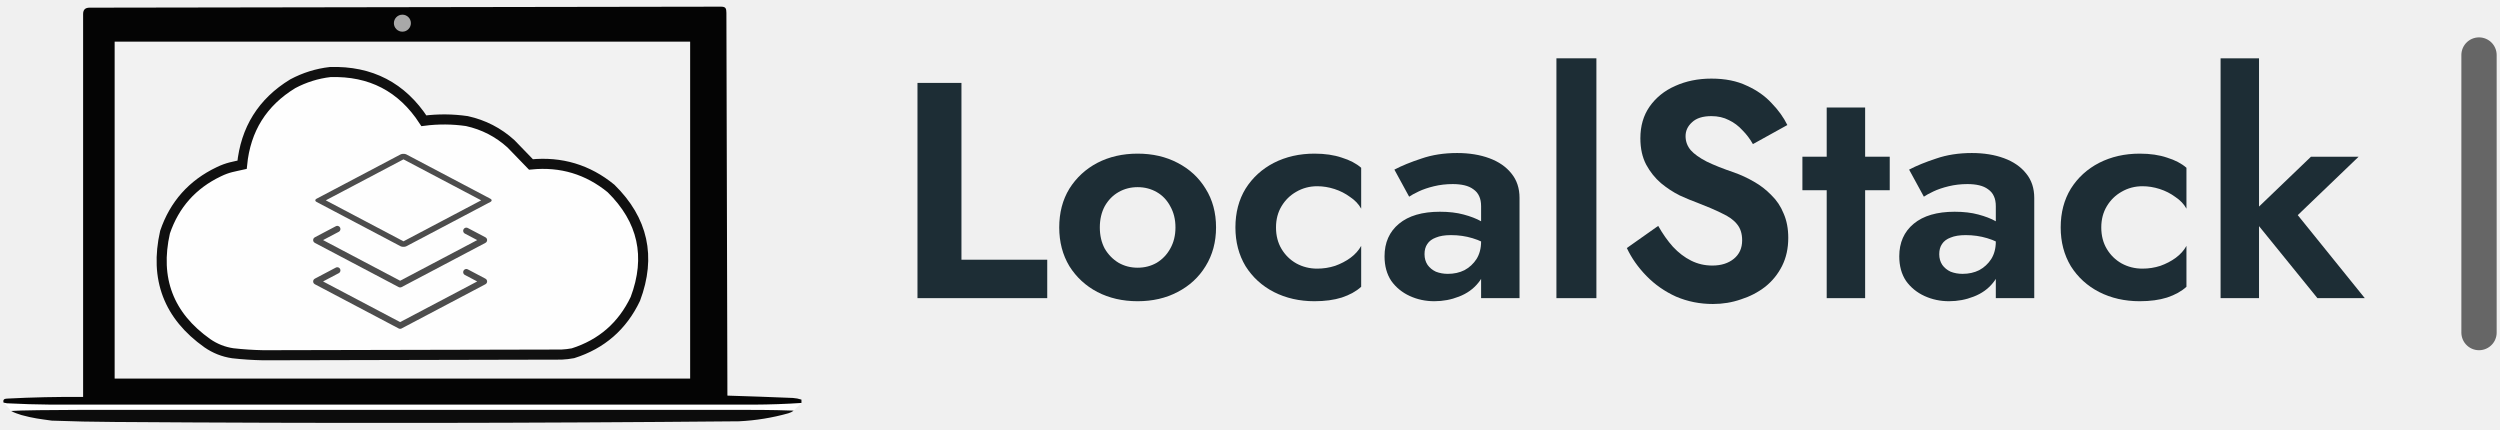
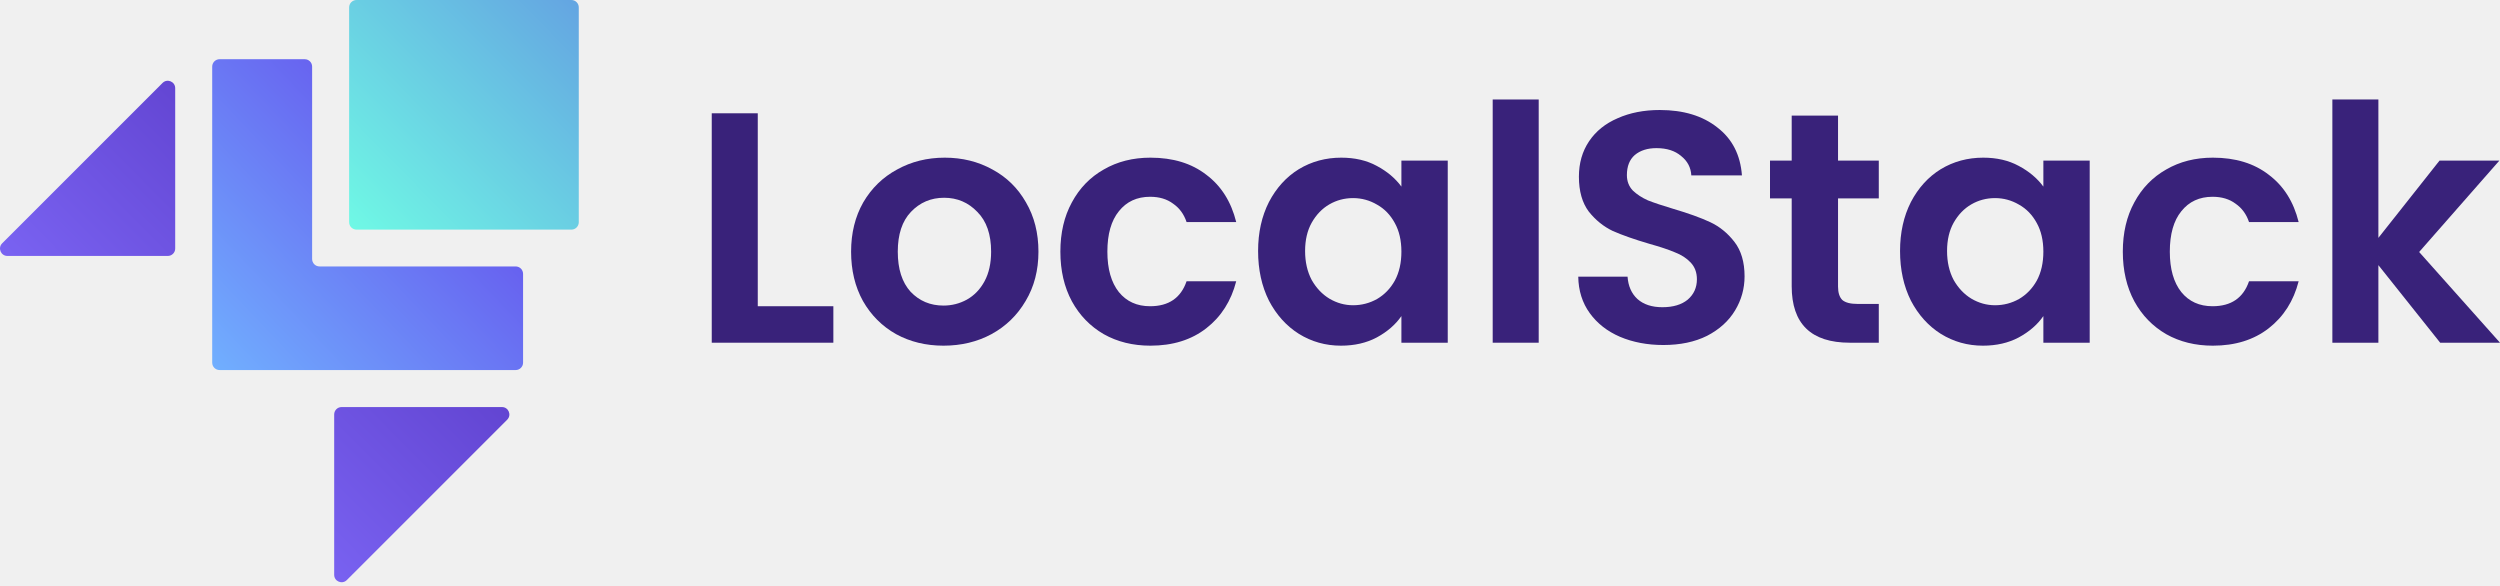
- <svg xmlns="http://www.w3.org/2000/svg" viewBox="0 0 991.487 170.375" version="1.1" id="svg112">
-   <defs id="defs106" />
-   <g id="layer1" transform="translate(54.06155,-118.8647)">
-     <g id="g176" transform="translate(0,57.73131)">
-       <path style="clip-rule:evenodd;fill:#ffffff;fill-opacity:1;fill-rule:evenodd;stroke:none;stroke-width:7.421;stroke-linecap:round;stroke-linejoin:round;stroke-miterlimit:4;stroke-dasharray:none;stroke-opacity:1;image-rendering:optimizeQuality;shape-rendering:geometricPrecision;text-rendering:geometricPrecision" d="m -52.721,220.509 316.512,0.432 -3.192,3.125 -310.251,0.05 z" id="rect849" />
-       <g id="g4" transform="matrix(0.2645833,0,0,0.2645833,-53.57662,-15.19892)" style="clip-rule:evenodd;fill-rule:evenodd;image-rendering:optimizeQuality;shape-rendering:geometricPrecision;text-rendering:geometricPrecision">
-         <path style="opacity:0.982;fill:#000000" d="m 1199.5,887.5 v 5 c -23.63,1.553 -47.3,2.386 -71,2.5 H 74.5 c -22.017,-0.196 -44.017,-0.863 -66,-2 -1.667,-0.333 -3.333,-0.667 -5,-1 -1.11,-3.916 0.557,-5.916 5,-6 37.635,-1.989 76.552,-2.822 114.25,-2.5 V 309.75 c -0.04,-6.689 3.106,-9.73 9.75,-9.75 l 947,-1.5 c 7.361,0.126 7.21,3.821 7.5,9.25 l 1.5,573.75 c 32.66,0.99 65.33,2.157 98,3.5 4.47,0.265 8.8,1.099 13,2.5 z" id="path2" />
-       </g>
-       <rect style="clip-rule:evenodd;fill:#f2f2f2;fill-opacity:1;fill-rule:evenodd;stroke:none;stroke-width:3.732;stroke-linecap:round;stroke-linejoin:round;stroke-miterlimit:4;stroke-dasharray:none;stroke-opacity:1;image-rendering:optimizeQuality;shape-rendering:geometricPrecision;text-rendering:geometricPrecision" id="rect828" width="228.241" height="133.626" x="-8.594" y="77.649" />
-       <g id="g8" transform="matrix(0.2645833,0,0,0.2645833,-53.57662,-15.19892)" style="clip-rule:evenodd;fill-rule:evenodd;image-rendering:optimizeQuality;shape-rendering:geometricPrecision;text-rendering:geometricPrecision" />
-       <g id="g12" transform="matrix(0.2645833,0,0,0.2645833,-54.22954,-9.907256)" style="clip-rule:evenodd;fill:#ffffff;fill-rule:evenodd;stroke:#000000;stroke-width:15.118;stroke-miterlimit:4;stroke-dasharray:none;image-rendering:optimizeQuality;shape-rendering:geometricPrecision;text-rendering:geometricPrecision">
-         <path style="opacity:0.932;fill:#ffffff;stroke:#000000;stroke-width:15.118;stroke-miterlimit:4;stroke-dasharray:none" d="m 495.5,376.5 c 60.781,-1.864 107.614,22.469 140.5,73 21.52,-2.759 43.02,-2.592 64.5,0.5 25.105,5.551 47.105,16.884 66,34 10.018,10.418 20.018,20.751 30,31 45.148,-4.501 85.148,7.499 120,36 48.038,47.186 60.205,102.353 36.5,165.5 -19.361,40.693 -50.527,67.86 -93.5,81.5 -5.617,1.052 -11.284,1.718 -17,2 l -447,1 c -15.382,-0.28 -30.715,-1.28 -46,-3 -13.855,-2.061 -26.521,-7.061 -38,-15 -58.123,-41.126 -79.29,-96.626 -63.5,-166.5 14.085,-41.423 40.918,-71.589 80.5,-90.5 13.987,-6.819 23.112,-7.777 35,-10.5 5.245,-53.345 30.579,-93.845 76,-121.5 17.69,-9.399 36.357,-15.233 56,-17.5 z" id="path10" />
-       </g>
-       <g id="g36" transform="matrix(0.2645833,0,0,0.2645833,-54.81127,-15.19892)" style="clip-rule:evenodd;fill-rule:evenodd;image-rendering:optimizeQuality;shape-rendering:geometricPrecision;text-rendering:geometricPrecision">
-         <path style="opacity:0.947;fill:#000000" d="m 1094.5,902.854 c 36.05,0.026 62.05,-0.162 98,1.146 -2.39,1.861 -5.05,3.194 -8,4 -24.21,6.792 -48.88,10.792 -74,12 -311.997,2.874 -623.997,3.208 -936,1 -31.348,-0.147 -62.682,-0.814 -94,-2 C 62.26,916.485 52.834,915.471 35.074,910.652 32.461,910.013 21.554,906.194 19.5,904.5 c 12.019,-1.002 62.257,-1.56 107.864,-1.646 z" id="path34" />
-       </g>
-       <g id="g843" transform="matrix(0.2645833,0,0,0.2645833,-57.7122,62.31481)" style="clip-rule:evenodd;fill-rule:evenodd;image-rendering:optimizeQuality;shape-rendering:geometricPrecision;text-rendering:geometricPrecision">
-         <rect transform="matrix(0.8845088,0.4665235,-0.8845088,0.4665235,0,0)" y="-103.655" x="595.69" height="142.058" width="142.058" id="rect858" style="fill:none;fill-opacity:0.724;stroke:#4d4d4d;stroke-width:10.401;stroke-linecap:round;stroke-linejoin:round;stroke-miterlimit:4;stroke-dasharray:none;stroke-opacity:1" />
-         <path id="rect858-3" d="m 712.798,341.472 26.424,13.937 -125.651,66.273 -125.651,-66.273 31.429,-16.577" style="clip-rule:evenodd;fill:none;fill-opacity:0.724;fill-rule:evenodd;stroke:#4d4d4d;stroke-width:9.449;stroke-linecap:round;stroke-linejoin:round;stroke-miterlimit:4;stroke-dasharray:none;stroke-opacity:1;image-rendering:optimizeQuality;shape-rendering:geometricPrecision;text-rendering:geometricPrecision" />
-         <path style="clip-rule:evenodd;fill:none;fill-opacity:0.724;fill-rule:evenodd;stroke:#4d4d4d;stroke-width:9.449;stroke-linecap:round;stroke-linejoin:round;stroke-miterlimit:4;stroke-dasharray:none;stroke-opacity:1;image-rendering:optimizeQuality;shape-rendering:geometricPrecision;text-rendering:geometricPrecision" d="m 712.798,403.472 26.424,13.937 -125.651,66.273 -125.651,-66.273 31.429,-16.577" id="path895" />
-       </g>
-       <circle style="clip-rule:evenodd;fill:#e6e6e6;fill-opacity:0.724;fill-rule:evenodd;stroke:none;stroke-width:2.462;stroke-linecap:round;stroke-linejoin:round;stroke-miterlimit:4;stroke-dasharray:none;stroke-opacity:1;image-rendering:optimizeQuality;shape-rendering:geometricPrecision;text-rendering:geometricPrecision" id="path897" cx="105.526" cy="70.324" r="3.373" />
-     </g>
-     <g aria-label="LocalStack" style="font-style:normal;font-weight:normal;font-size:121.945px;line-height:0;font-family:sans-serif;letter-spacing:0px;word-spacing:0px;fill:#1d2d35;fill-opacity:1;stroke:none;stroke-width:1" id="text829-3">
-       <path d="m 309.807,151.747 v 85.361 h 51.461 V 221.866 H 327.245 V 151.747 Z" style="font-style:normal;font-variant:normal;font-weight:600;font-stretch:normal;font-family:Jost;-inkscape-font-specification:'Jost Semi-Bold';fill:#1d2d35;fill-opacity:1;stroke-width:1" id="path830" />
-       <path d="m 366.024,209.062 q 0,8.658 4.024,15.365 4.146,6.585 11.097,10.243 7.073,3.658 15.975,3.658 8.902,0 15.853,-3.658 7.073,-3.658 11.097,-10.243 4.146,-6.707 4.146,-15.365 0,-8.78 -4.146,-15.365 -4.024,-6.585 -11.097,-10.243 -6.951,-3.658 -15.853,-3.658 -8.902,0 -15.975,3.658 -6.951,3.658 -11.097,10.243 -4.024,6.585 -4.024,15.365 z m 16.097,0 q 0,-4.756 1.951,-8.414 2.073,-3.658 5.488,-5.609 3.414,-1.951 7.561,-1.951 4.146,0 7.561,1.951 3.414,1.951 5.366,5.609 2.073,3.658 2.073,8.414 0,4.756 -2.073,8.414 -1.951,3.536 -5.366,5.609 -3.414,1.951 -7.561,1.951 -4.146,0 -7.561,-1.951 -3.414,-2.073 -5.488,-5.609 -1.951,-3.658 -1.951,-8.414 z" style="font-style:normal;font-variant:normal;font-weight:600;font-stretch:normal;font-family:Jost;-inkscape-font-specification:'Jost Semi-Bold';fill:#1d2d35;fill-opacity:1;stroke-width:1" id="path832" />
-       <path d="m 451.995,209.062 q 0,-4.756 2.195,-8.414 2.195,-3.658 5.853,-5.731 3.78,-2.195 8.292,-2.195 3.414,0 6.829,1.097 3.414,1.098 6.219,3.171 2.927,1.951 4.39,4.634 v -16.219 q -2.927,-2.561 -7.683,-4.024 -4.634,-1.585 -10.853,-1.585 -8.902,0 -16.097,3.658 -7.073,3.658 -11.219,10.243 -4.024,6.585 -4.024,15.365 0,8.658 4.024,15.365 4.146,6.585 11.219,10.243 7.195,3.658 16.097,3.658 6.219,0 10.853,-1.463 4.756,-1.585 7.683,-4.268 v -16.219 q -1.463,2.683 -4.268,4.756 -2.683,1.951 -6.097,3.171 -3.414,1.098 -7.073,1.098 -4.512,0 -8.292,-2.073 -3.658,-2.073 -5.853,-5.731 -2.195,-3.658 -2.195,-8.536 z" style="font-style:normal;font-variant:normal;font-weight:600;font-stretch:normal;font-family:Jost;-inkscape-font-specification:'Jost Semi-Bold';fill:#1d2d35;fill-opacity:1;stroke-width:1" id="path834" />
-       <path d="m 510.894,219.671 q 0,-2.439 1.097,-4.024 1.098,-1.707 3.414,-2.561 2.317,-0.976 5.975,-0.976 4.512,0 8.536,1.219 4.146,1.219 7.439,3.658 v -7.317 q -1.219,-1.463 -4.024,-3.049 -2.805,-1.585 -6.951,-2.683 -4.024,-1.097 -9.39,-1.097 -10.487,0 -16.219,4.756 -5.731,4.756 -5.731,12.926 0,5.731 2.683,9.756 2.805,3.902 7.317,5.975 4.512,2.073 9.756,2.073 5.122,0 9.756,-1.829 4.756,-1.829 7.683,-5.488 3.049,-3.658 3.049,-9.024 l -1.951,-7.317 q 0,4.024 -1.829,6.951 -1.829,2.805 -4.756,4.39 -2.927,1.463 -6.585,1.463 -2.561,0 -4.756,-0.854 -2.073,-0.976 -3.293,-2.683 -1.219,-1.829 -1.219,-4.268 z m -6.097,-22.804 q 1.219,-0.854 3.78,-2.073 2.561,-1.219 6.097,-2.073 3.536,-0.854 7.439,-0.854 2.561,0 4.634,0.488 2.073,0.488 3.536,1.585 1.585,1.097 2.317,2.805 0.732,1.585 0.732,3.902 v 36.462 h 15.243 v -39.754 q 0,-5.731 -3.171,-9.634 -3.171,-4.024 -8.78,-6.097 -5.609,-2.073 -12.804,-2.073 -7.804,0 -14.146,2.195 -6.341,2.073 -10.731,4.39 z" style="font-style:normal;font-variant:normal;font-weight:600;font-stretch:normal;font-family:Jost;-inkscape-font-specification:'Jost Semi-Bold';fill:#1d2d35;fill-opacity:1;stroke-width:1" id="path836" />
-       <path d="m 563.208,141.992 v 95.117 h 15.853 v -95.117 z" style="font-style:normal;font-variant:normal;font-weight:600;font-stretch:normal;font-family:Jost;-inkscape-font-specification:'Jost Semi-Bold';fill:#1d2d35;fill-opacity:1;stroke-width:1" id="path838" />
-       <path d="m 603.572,208.452 -12.438,8.78 q 2.805,5.975 7.804,11.097 5,5.122 11.707,8.17 6.829,2.927 14.633,2.927 5.853,0 11.097,-1.829 5.366,-1.707 9.634,-5 4.268,-3.414 6.707,-8.292 2.439,-4.878 2.439,-11.097 0,-5.488 -1.829,-9.634 -1.707,-4.268 -4.878,-7.317 -3.049,-3.171 -6.951,-5.366 -3.78,-2.195 -7.926,-3.658 -6.463,-2.195 -10.731,-4.268 -4.268,-2.195 -6.341,-4.512 -2.073,-2.439 -2.073,-5.609 0,-3.171 2.561,-5.488 2.561,-2.439 7.683,-2.439 3.902,0 6.951,1.585 3.049,1.463 5.366,4.024 2.439,2.439 4.146,5.488 l 13.658,-7.561 q -2.195,-4.512 -6.219,-8.658 -3.902,-4.268 -9.878,-6.951 -5.853,-2.805 -14.024,-2.805 -7.926,0 -14.39,2.927 -6.341,2.805 -10.121,8.17 -3.658,5.244 -3.658,12.56 0,6.097 2.317,10.487 2.317,4.268 5.853,7.317 3.536,2.927 7.439,4.878 4.024,1.829 7.073,2.927 5.731,2.195 9.634,4.146 4.024,1.829 5.975,4.268 2.073,2.439 2.073,6.463 0,4.634 -3.293,7.317 -3.293,2.683 -8.536,2.683 -4.512,0 -8.414,-1.951 -3.902,-1.951 -7.195,-5.488 -3.171,-3.536 -5.853,-8.292 z" style="font-style:normal;font-variant:normal;font-weight:600;font-stretch:normal;font-family:Jost;-inkscape-font-specification:'Jost Semi-Bold';fill:#1d2d35;fill-opacity:1;stroke-width:1" id="path840" />
-       <path d="m 660.764,181.014 v 13.292 h 34.632 v -13.292 z m 9.634,-19.511 v 75.606 h 15.243 V 161.503 Z" style="font-style:normal;font-variant:normal;font-weight:600;font-stretch:normal;font-family:Jost;-inkscape-font-specification:'Jost Semi-Bold';fill:#1d2d35;fill-opacity:1;stroke-width:1" id="path842" />
-       <path d="m 715.03,219.671 q 0,-2.439 1.097,-4.024 1.098,-1.707 3.414,-2.561 2.317,-0.976 5.975,-0.976 4.512,0 8.536,1.219 4.146,1.219 7.439,3.658 v -7.317 q -1.219,-1.463 -4.024,-3.049 -2.805,-1.585 -6.951,-2.683 -4.024,-1.097 -9.39,-1.097 -10.487,0 -16.219,4.756 -5.731,4.756 -5.731,12.926 0,5.731 2.683,9.756 2.805,3.902 7.317,5.975 4.512,2.073 9.756,2.073 5.122,0 9.756,-1.829 4.756,-1.829 7.683,-5.488 3.049,-3.658 3.049,-9.024 l -1.951,-7.317 q 0,4.024 -1.829,6.951 -1.829,2.805 -4.756,4.39 -2.927,1.463 -6.585,1.463 -2.561,0 -4.756,-0.854 -2.073,-0.976 -3.293,-2.683 -1.219,-1.829 -1.219,-4.268 z m -6.097,-22.804 q 1.219,-0.854 3.78,-2.073 2.561,-1.219 6.097,-2.073 3.536,-0.854 7.439,-0.854 2.561,0 4.634,0.488 2.073,0.488 3.536,1.585 1.585,1.097 2.317,2.805 0.732,1.585 0.732,3.902 v 36.462 h 15.243 v -39.754 q 0,-5.731 -3.171,-9.634 -3.171,-4.024 -8.78,-6.097 -5.609,-2.073 -12.804,-2.073 -7.804,0 -14.146,2.195 -6.341,2.073 -10.731,4.39 z" style="font-style:normal;font-variant:normal;font-weight:600;font-stretch:normal;font-family:Jost;-inkscape-font-specification:'Jost Semi-Bold';fill:#1d2d35;fill-opacity:1;stroke-width:1" id="path844" />
-       <path d="m 779.295,209.062 q 0,-4.756 2.195,-8.414 2.195,-3.658 5.853,-5.731 3.78,-2.195 8.292,-2.195 3.414,0 6.829,1.097 3.414,1.098 6.219,3.171 2.927,1.951 4.39,4.634 v -16.219 q -2.927,-2.561 -7.683,-4.024 -4.634,-1.585 -10.853,-1.585 -8.902,0 -16.097,3.658 -7.073,3.658 -11.219,10.243 -4.024,6.585 -4.024,15.365 0,8.658 4.024,15.365 4.146,6.585 11.219,10.243 7.195,3.658 16.097,3.658 6.219,0 10.853,-1.463 4.756,-1.585 7.683,-4.268 v -16.219 q -1.463,2.683 -4.268,4.756 -2.683,1.951 -6.097,3.171 -3.414,1.098 -7.073,1.098 -4.512,0 -8.292,-2.073 -3.658,-2.073 -5.853,-5.731 -2.195,-3.658 -2.195,-8.536 z" style="font-style:normal;font-variant:normal;font-weight:600;font-stretch:normal;font-family:Jost;-inkscape-font-specification:'Jost Semi-Bold';fill:#1d2d35;fill-opacity:1;stroke-width:1" id="path846" />
-       <path d="m 826.609,141.992 v 95.117 h 15.243 v -95.117 z m 35.852,39.022 -24.145,23.17 26.706,32.925 h 18.78 l -26.584,-32.925 24.145,-23.17 z" style="font-style:normal;font-variant:normal;font-weight:600;font-stretch:normal;font-family:Jost;-inkscape-font-specification:'Jost Semi-Bold';fill:#1d2d35;fill-opacity:1;stroke-width:1" id="path848" />
-     </g>
-     <path style="fill:#000000;fill-opacity:1;stroke:#666666;stroke-width:14;stroke-linecap:round;stroke-linejoin:round;stroke-miterlimit:4;stroke-dasharray:none;stroke-opacity:1" d="M 929.102,140.688 V 250.757" id="path882" />
-   </g>
+ <svg xmlns="http://www.w3.org/2000/svg" viewBox="0 0 380 89" fill="none">
+   <path d="M115.18 46.547H126.67V52.092H108.185V17.22H115.18V46.547Z" fill="#39227A" />
+   <path d="M143.406 52.542C140.742 52.542 138.343 51.959 136.212 50.793C134.08 49.594 132.398 47.912 131.166 45.747C129.967 43.582 129.367 41.084 129.367 38.253C129.367 35.422 129.984 32.924 131.216 30.759C132.482 28.594 134.197 26.929 136.362 25.763C138.527 24.564 140.941 23.965 143.606 23.965C146.27 23.965 148.685 24.564 150.85 25.763C153.015 26.929 154.714 28.594 155.946 30.759C157.212 32.924 157.844 35.422 157.844 38.253C157.844 41.084 157.195 43.582 155.896 45.747C154.63 47.912 152.898 49.594 150.7 50.793C148.535 51.959 146.104 52.542 143.406 52.542ZM143.406 46.447C144.672 46.447 145.854 46.147 146.953 45.547C148.086 44.914 148.985 43.982 149.651 42.749C150.317 41.517 150.65 40.018 150.65 38.253C150.65 35.622 149.951 33.607 148.552 32.208C147.186 30.776 145.504 30.06 143.506 30.06C141.508 30.06 139.826 30.776 138.46 32.208C137.128 33.607 136.462 35.622 136.462 38.253C136.462 40.884 137.111 42.916 138.41 44.348C139.742 45.747 141.408 46.447 143.406 46.447Z" fill="#39227A" />
+   <path d="M161.177 38.253C161.177 35.389 161.759 32.891 162.925 30.759C164.091 28.594 165.706 26.929 167.771 25.763C169.836 24.564 172.201 23.965 174.866 23.965C178.296 23.965 181.127 24.831 183.359 26.562C185.624 28.261 187.139 30.659 187.905 33.757H180.361C179.961 32.558 179.279 31.625 178.313 30.959C177.38 30.26 176.214 29.91 174.816 29.91C172.817 29.91 171.235 30.643 170.069 32.108C168.904 33.54 168.321 35.589 168.321 38.253C168.321 40.884 168.904 42.933 170.069 44.398C171.235 45.83 172.817 46.547 174.816 46.547C177.647 46.547 179.495 45.281 180.361 42.749H187.905C187.139 45.747 185.624 48.129 183.359 49.894C181.094 51.659 178.263 52.542 174.866 52.542C172.201 52.542 169.836 51.959 167.771 50.793C165.706 49.594 164.091 47.929 162.925 45.797C161.759 43.632 161.177 41.117 161.177 38.253Z" fill="#39227A" />
+   <path d="M191.231 38.153C191.231 35.355 191.78 32.874 192.879 30.709C194.012 28.544 195.527 26.879 197.426 25.713C199.357 24.547 201.506 23.965 203.87 23.965C205.935 23.965 207.734 24.381 209.266 25.214C210.831 26.046 212.08 27.095 213.013 28.361V24.414H220.057V52.092H213.013V48.045C212.114 49.344 210.865 50.427 209.266 51.293C207.701 52.125 205.885 52.542 203.82 52.542C201.489 52.542 199.357 51.942 197.426 50.743C195.527 49.544 194.012 47.862 192.879 45.697C191.78 43.499 191.231 40.984 191.231 38.153ZM213.013 38.253C213.013 36.554 212.68 35.106 212.014 33.907C211.348 32.674 210.448 31.742 209.316 31.109C208.184 30.443 206.968 30.11 205.669 30.11C204.37 30.11 203.171 30.426 202.072 31.059C200.973 31.692 200.073 32.624 199.374 33.857C198.708 35.056 198.375 36.488 198.375 38.153C198.375 39.819 198.708 41.284 199.374 42.55C200.073 43.782 200.973 44.731 202.072 45.397C203.204 46.063 204.403 46.397 205.669 46.397C206.968 46.397 208.184 46.08 209.316 45.447C210.448 44.781 211.348 43.849 212.014 42.65C212.68 41.417 213.013 39.952 213.013 38.253Z" fill="#39227A" />
+   <path d="M233.883 15.122V52.092H226.889V15.122H233.883Z" fill="#39227A" />
+   <path d="M252.834 52.442C250.402 52.442 248.204 52.025 246.239 51.193C244.307 50.36 242.775 49.161 241.643 47.596C240.51 46.03 239.928 44.182 239.894 42.05H247.388C247.488 43.482 247.988 44.615 248.887 45.447C249.82 46.28 251.085 46.696 252.684 46.696C254.316 46.696 255.598 46.313 256.531 45.547C257.463 44.748 257.93 43.715 257.93 42.45C257.93 41.417 257.613 40.568 256.98 39.902C256.348 39.236 255.548 38.719 254.582 38.353C253.65 37.953 252.351 37.52 250.686 37.054C248.421 36.388 246.572 35.739 245.14 35.106C243.741 34.44 242.525 33.457 241.493 32.158C240.494 30.826 239.994 29.061 239.994 26.862C239.994 24.797 240.51 22.999 241.543 21.467C242.575 19.934 244.024 18.769 245.889 17.969C247.755 17.137 249.886 16.721 252.284 16.721C255.881 16.721 258.796 17.603 261.027 19.368C263.292 21.1 264.541 23.532 264.774 26.663H257.08C257.014 25.463 256.498 24.481 255.532 23.715C254.599 22.916 253.35 22.516 251.785 22.516C250.419 22.516 249.32 22.866 248.487 23.565C247.688 24.264 247.288 25.28 247.288 26.613C247.288 27.545 247.588 28.328 248.188 28.961C248.82 29.56 249.586 30.06 250.486 30.459C251.418 30.826 252.717 31.259 254.383 31.758C256.647 32.425 258.496 33.091 259.928 33.757C261.36 34.423 262.593 35.422 263.625 36.754C264.658 38.087 265.174 39.835 265.174 42C265.174 43.865 264.691 45.597 263.725 47.196C262.759 48.795 261.344 50.077 259.478 51.043C257.613 51.975 255.398 52.442 252.834 52.442Z" fill="#39227A" />
+   <path d="M279.381 30.16V43.549C279.381 44.481 279.598 45.164 280.031 45.597C280.497 45.997 281.263 46.197 282.329 46.197H285.576V52.092H281.18C275.285 52.092 272.337 49.228 272.337 43.499V30.16H269.04V24.414H272.337V17.57H279.381V24.414H285.576V30.16H279.381Z" fill="#39227A" />
+   <path d="M288.808 38.153C288.808 35.355 289.358 32.874 290.457 30.709C291.59 28.544 293.105 26.879 295.003 25.713C296.935 24.547 299.083 23.965 301.448 23.965C303.513 23.965 305.312 24.381 306.844 25.214C308.409 26.046 309.658 27.095 310.591 28.361V24.414H317.635V52.092H310.591V48.045C309.692 49.344 308.443 50.427 306.844 51.293C305.279 52.125 303.463 52.542 301.398 52.542C299.067 52.542 296.935 51.942 295.003 50.743C293.105 49.544 291.59 47.862 290.457 45.697C289.358 43.499 288.808 40.984 288.808 38.153ZM310.591 38.253C310.591 36.554 310.258 35.106 309.592 33.907C308.926 32.674 308.026 31.742 306.894 31.109C305.761 30.443 304.546 30.11 303.247 30.11C301.948 30.11 300.749 30.426 299.65 31.059C298.551 31.692 297.651 32.624 296.952 33.857C296.286 35.056 295.953 36.488 295.953 38.153C295.953 39.819 296.286 41.284 296.952 42.55C297.651 43.782 298.551 44.731 299.65 45.397C300.782 46.063 301.981 46.397 303.247 46.397C304.546 46.397 305.761 46.08 306.894 45.447C308.026 44.781 308.926 43.849 309.592 42.65C310.258 41.417 310.591 39.952 310.591 38.253Z" fill="#39227A" />
+   <path d="M322.668 38.253C322.668 35.389 323.251 32.891 324.417 30.759C325.582 28.594 327.198 26.929 329.263 25.763C331.328 24.564 333.692 23.965 336.357 23.965C339.788 23.965 342.619 24.831 344.85 26.562C347.115 28.261 348.63 30.659 349.396 33.757H341.853C341.453 32.558 340.77 31.625 339.804 30.959C338.872 30.26 337.706 29.91 336.307 29.91C334.309 29.91 332.727 30.643 331.561 32.108C330.395 33.54 329.812 35.589 329.812 38.253C329.812 40.884 330.395 42.933 331.561 44.398C332.727 45.83 334.309 46.547 336.307 46.547C339.138 46.547 340.987 45.281 341.853 42.749H349.396C348.63 45.747 347.115 48.129 344.85 49.894C342.585 51.659 339.754 52.542 336.357 52.542C333.692 52.542 331.328 51.959 329.263 50.793C327.198 49.594 325.582 47.929 324.417 45.797C323.251 43.632 322.668 41.117 322.668 38.253Z" fill="#39227A" />
+   <path d="M370.907 52.092L361.515 40.301V52.092H354.52V15.122H361.515V36.155L370.807 24.414H379.9L367.71 38.303L380 52.092H370.907Z" fill="#39227A" />
+   <path fill-rule="evenodd" clip-rule="evenodd" d="M76.298 61.873C77.301 61.873 77.802 63.084 77.094 63.793L52.716 88.169C52.008 88.877 50.796 88.376 50.796 87.373L50.796 62.998C50.796 62.376 51.299 61.873 51.921 61.873L76.298 61.873ZM1.127 38.904C0.125 38.904 -0.377 37.692 0.332 36.983L24.709 12.607C25.418 11.899 26.63 12.401 26.63 13.403L26.63 37.779C26.63 38.4 26.126 38.904 25.505 38.904L1.127 38.904Z" fill="url(#paint0_linear_20_3)" />
+   <path d="M54.193 34.903L86.849 34.903C87.47 34.903 87.974 34.399 87.974 33.778L87.974 1.125C87.974 0.504 87.47 -8.01527e-05 86.849 -8.0207e-05L54.193 -8.30618e-05C53.572 -8.31162e-05 53.068 0.504 53.068 1.125L53.068 33.778C53.068 34.399 53.572 34.903 54.193 34.903Z" fill="url(#paint1_linear_20_3)" />
+   <path d="M78.382 56.248L33.38 56.248C32.759 56.248 32.255 55.744 32.255 55.123L32.255 10.125C32.255 9.503 32.759 9 33.38 9L46.318 9C46.939 9 47.443 9.503 47.443 10.125L47.443 39.374C47.443 39.995 47.947 40.499 48.568 40.499L78.382 40.499C79.003 40.499 79.507 41.002 79.507 41.623L79.507 55.123C79.507 55.744 79.003 56.248 78.382 56.248Z" fill="url(#paint2_linear_20_3)" />
+   <defs>
+     <linearGradient id="paint0_linear_20_3" x1="77.504" y1="12.044" x2="13.952" y2="74.968" gradientUnits="userSpaceOnUse">
+       <stop stop-color="#4D29B4" />
+       <stop offset="1" stop-color="#836FFF" />
+     </linearGradient>
+     <linearGradient id="paint1_linear_20_3" x1="50.011" y1="36.657" x2="93.996" y2="-6.549" gradientUnits="userSpaceOnUse">
+       <stop stop-color="#70FFE5" />
+       <stop offset="1" stop-color="#6295E1" />
+     </linearGradient>
+     <linearGradient id="paint2_linear_20_3" x1="73.838" y1="19.376" x2="32.471" y2="58.654" gradientUnits="userSpaceOnUse">
+       <stop offset="0.007" stop-color="#654FEC" />
+       <stop offset="1" stop-color="#71B2FF" />
+     </linearGradient>
+   </defs>
</svg>
